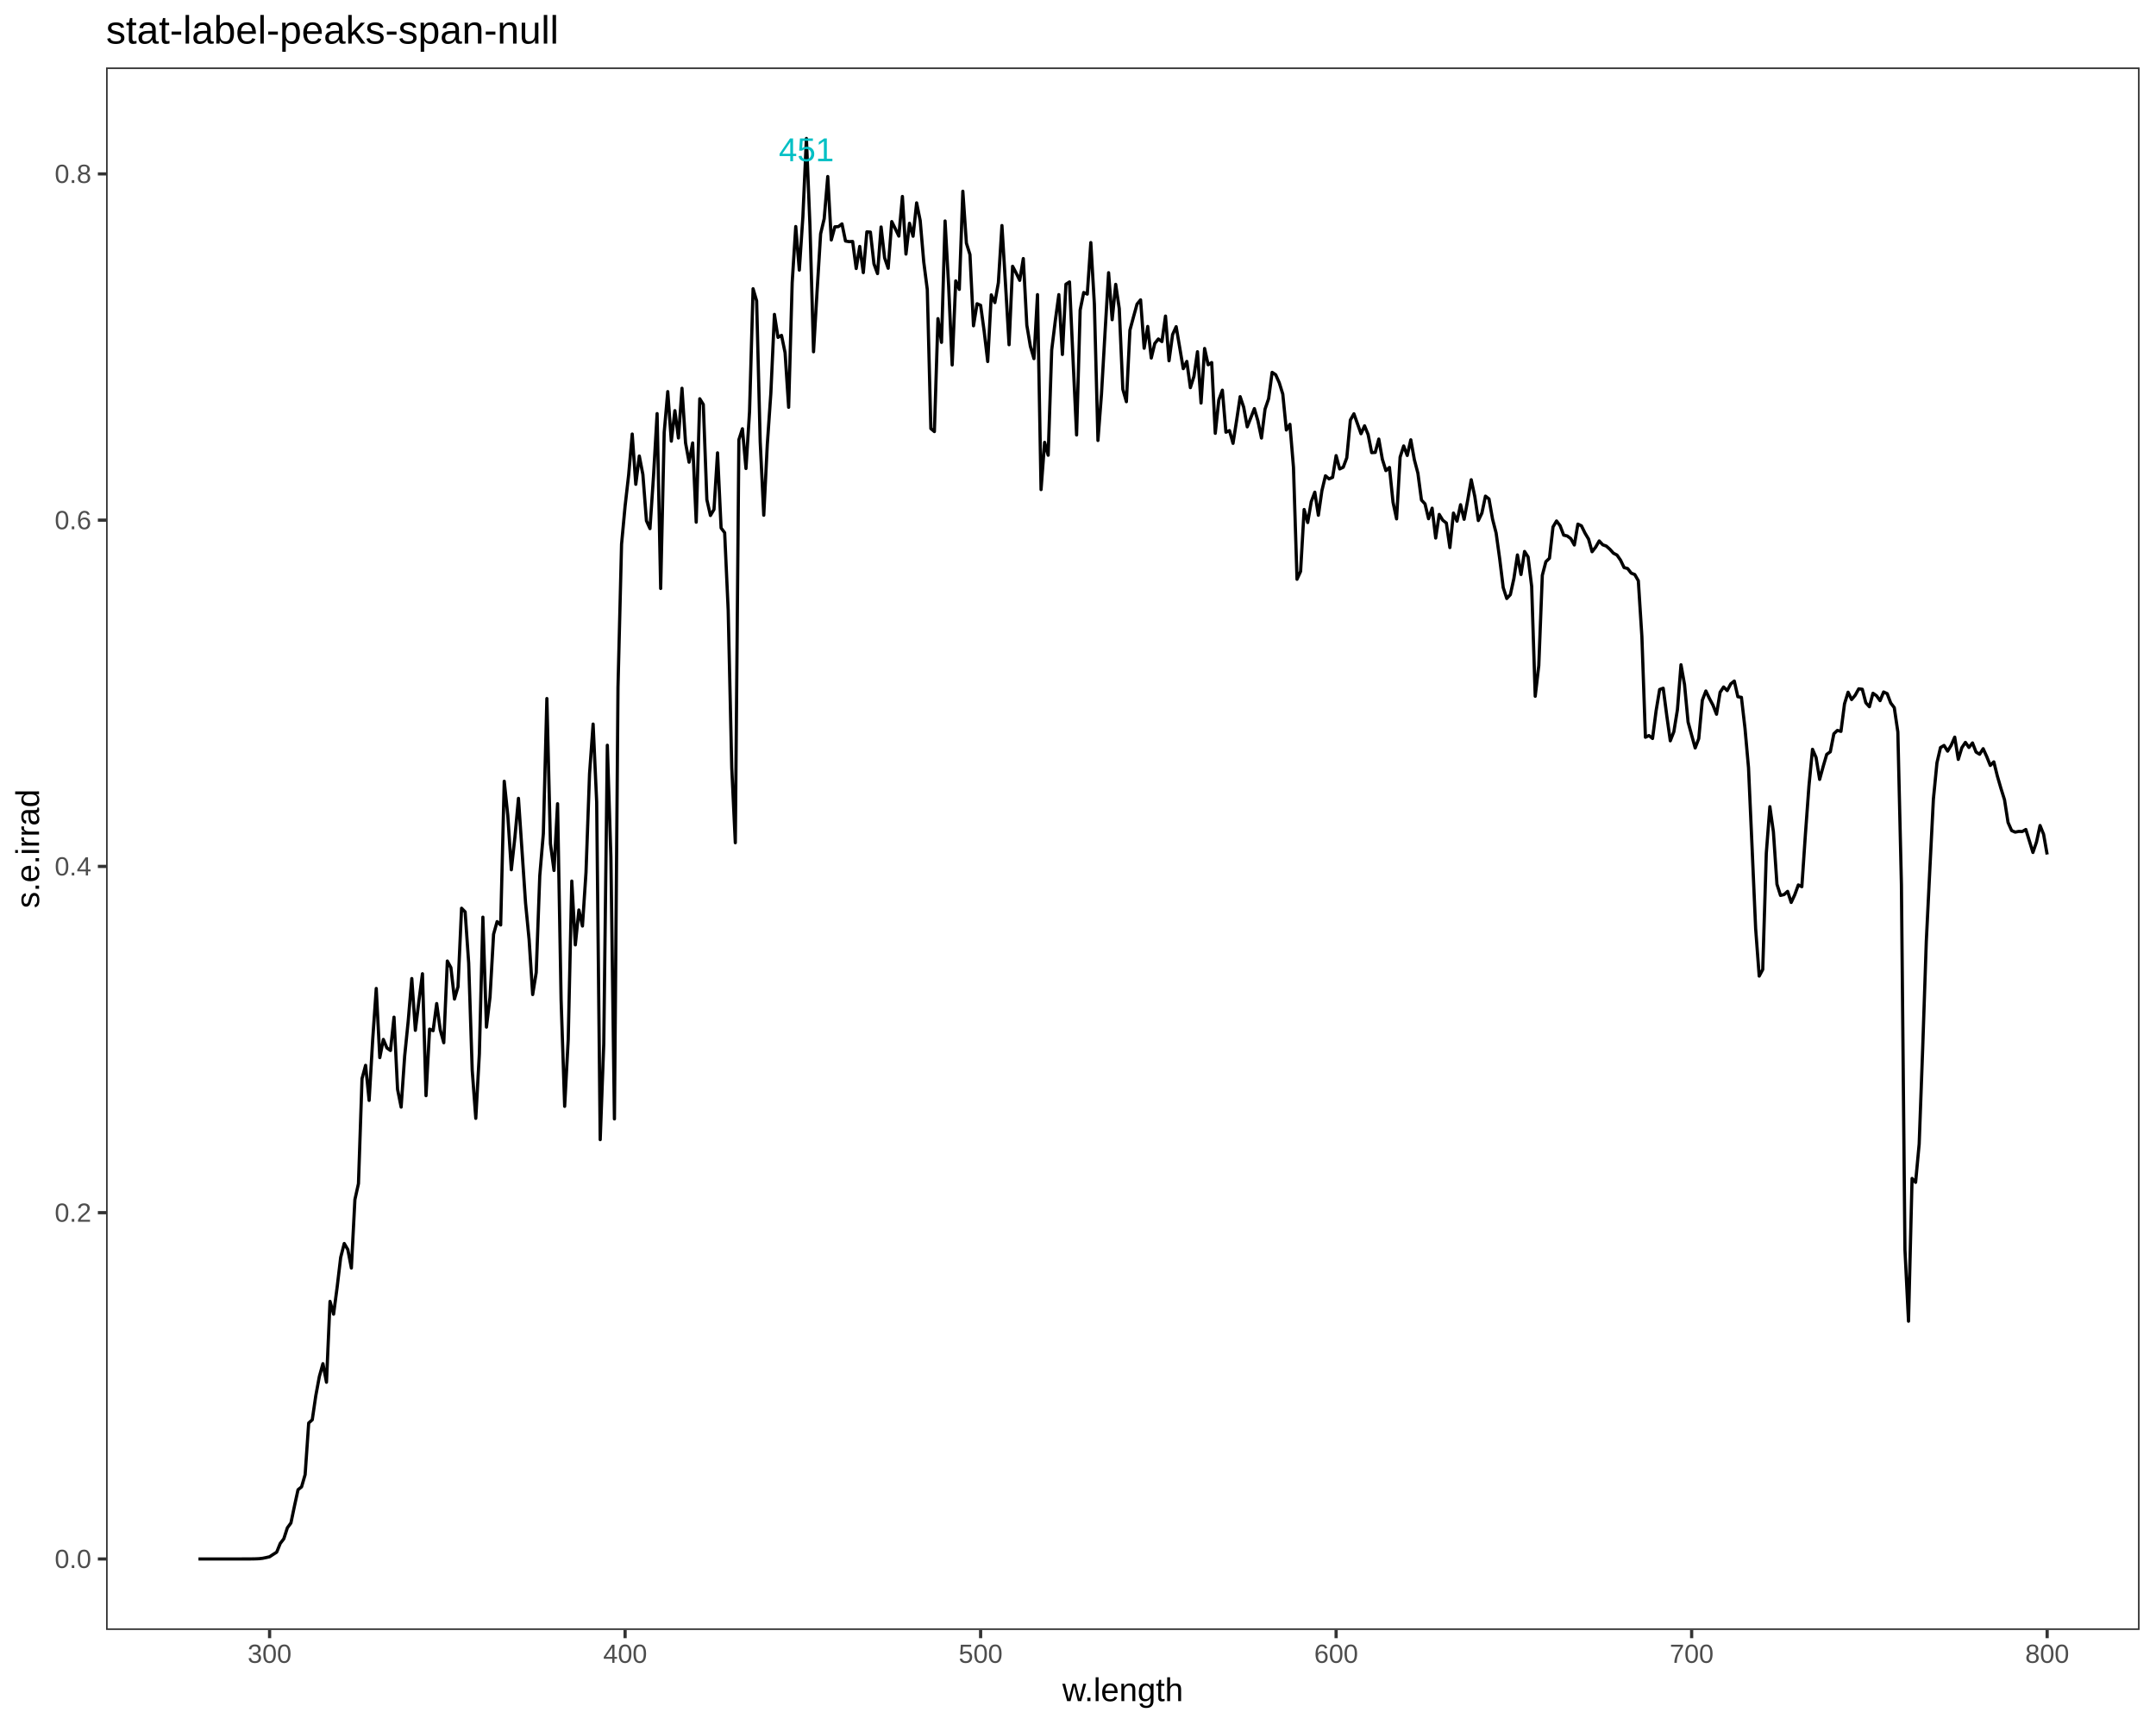
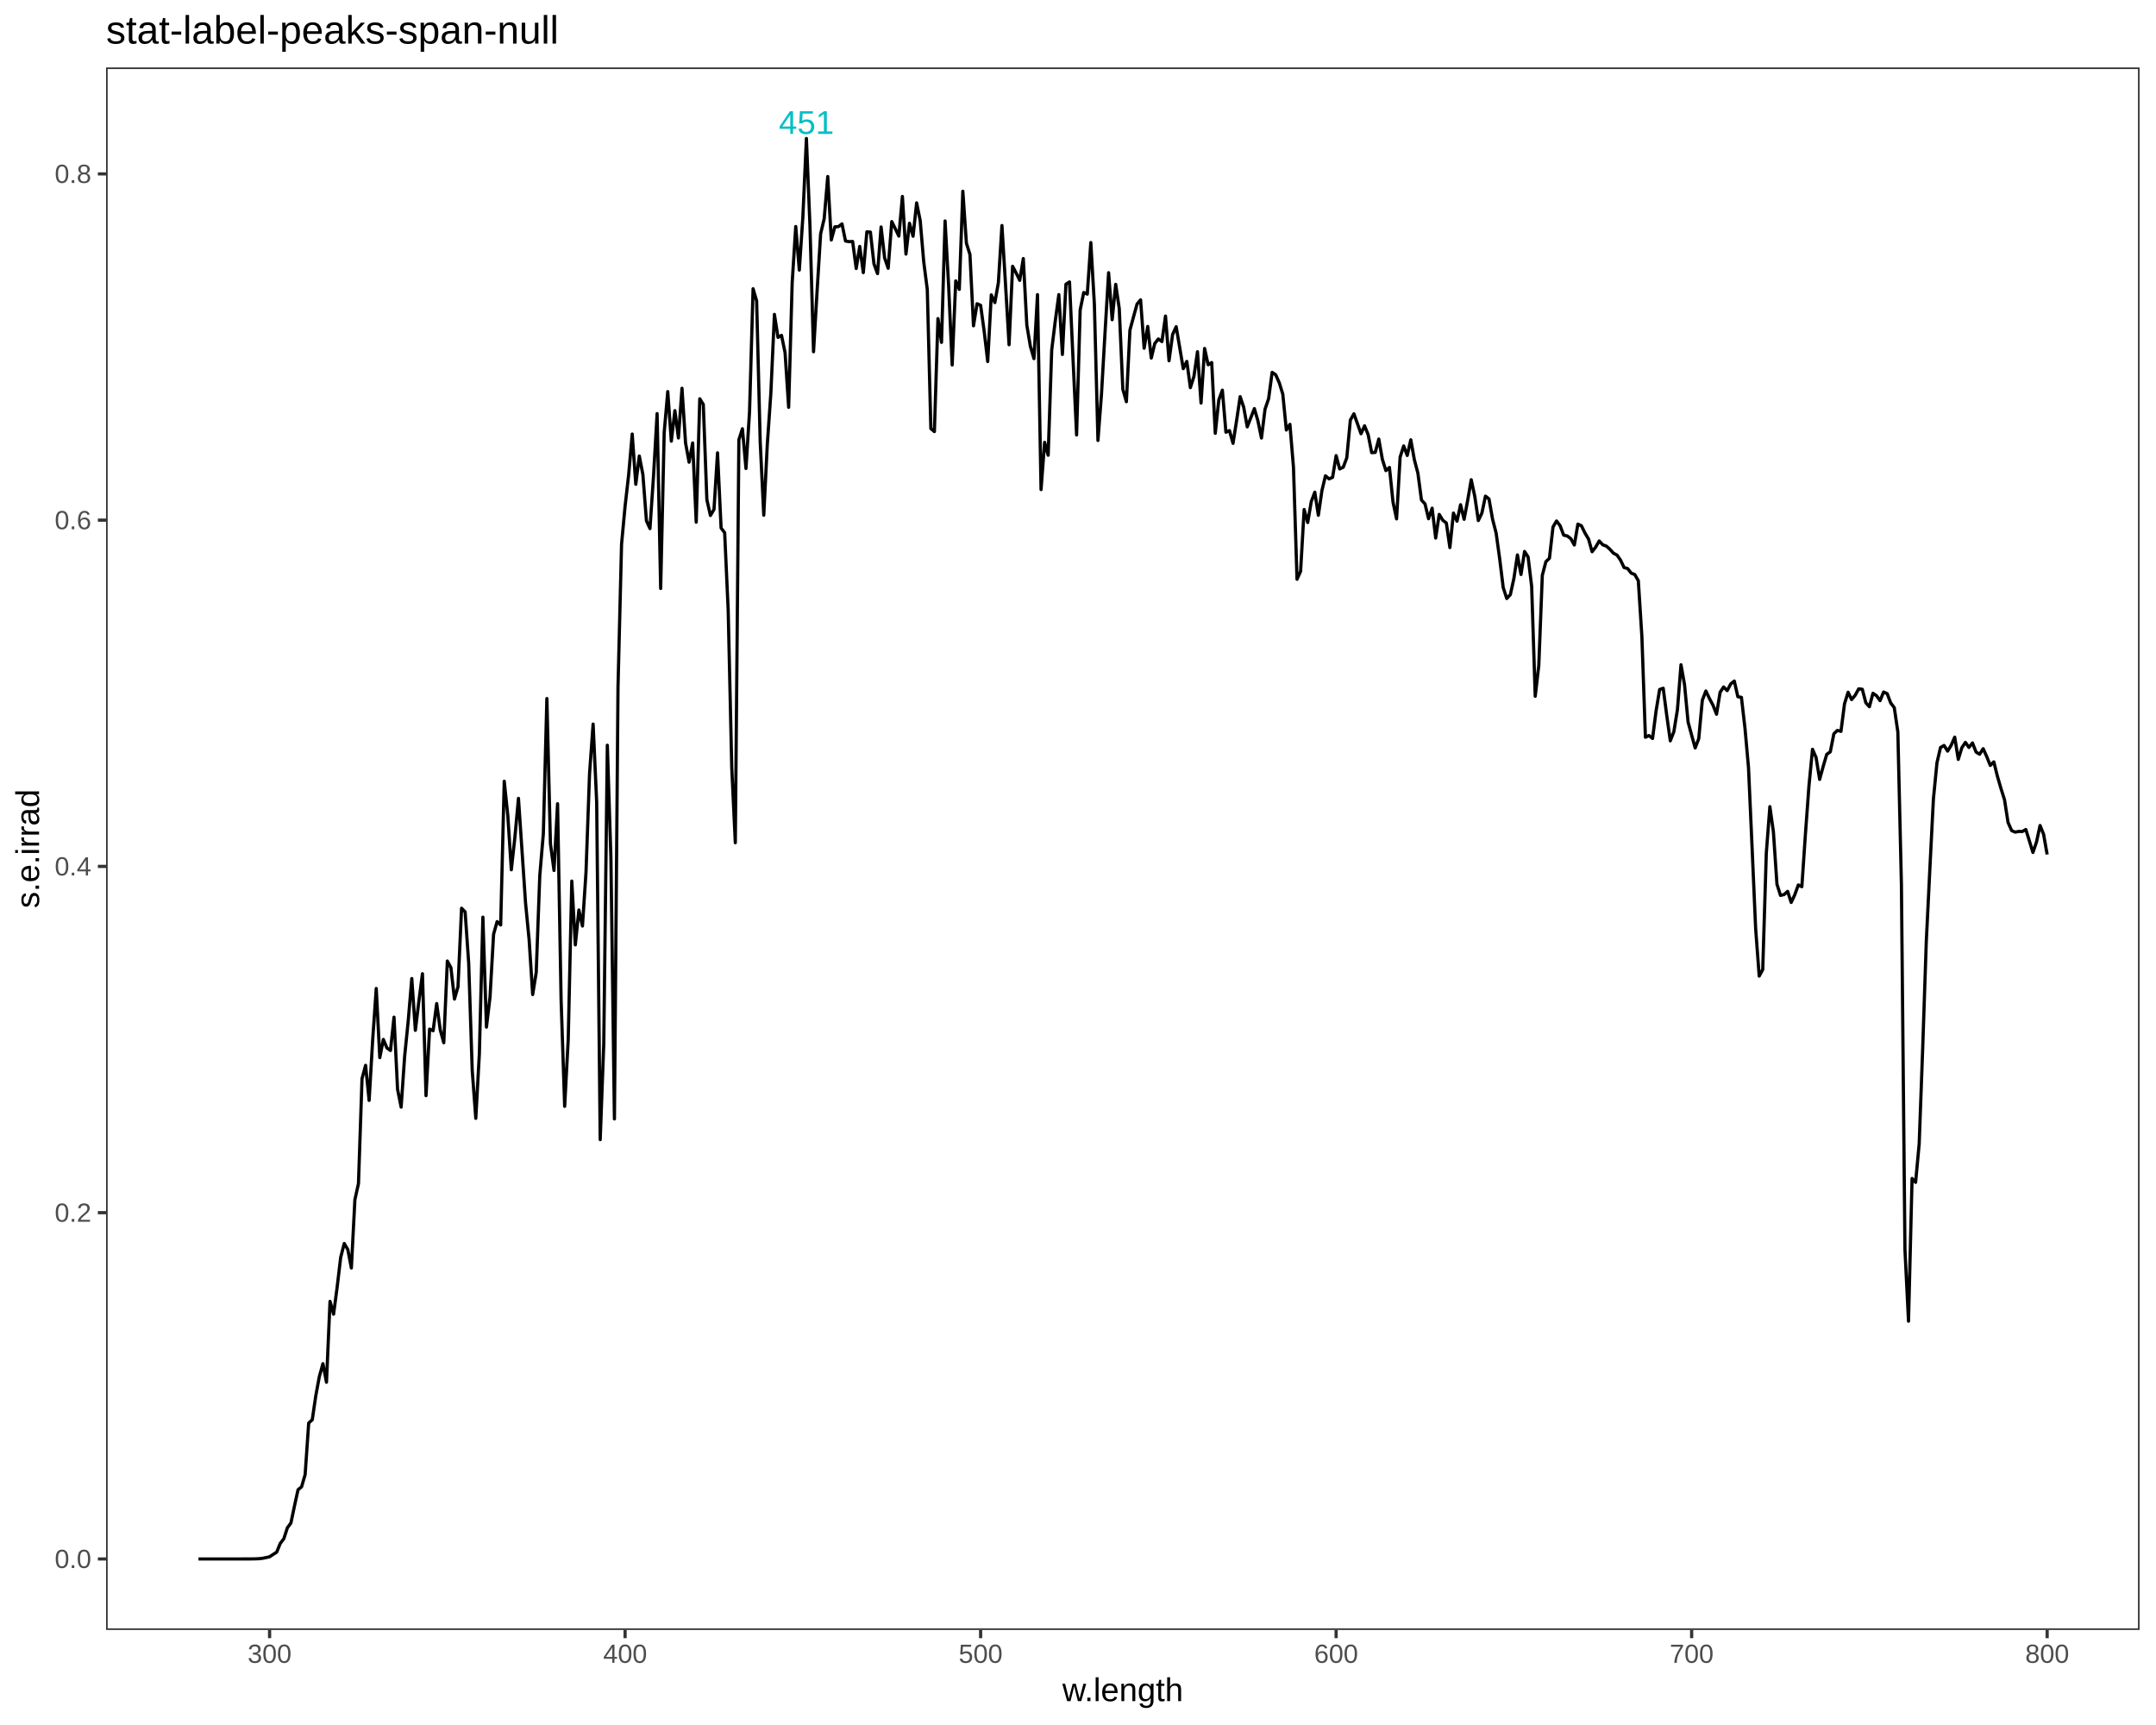
<svg xmlns="http://www.w3.org/2000/svg" viewBox="0 0 720.00 576.00">
  <defs>
    <style type="text/css">
    line, polyline, polygon, path, rect, circle {
      fill: none;
      stroke: #000000;
      stroke-linecap: round;
      stroke-linejoin: round;
      stroke-miterlimit: 10.00;
    }
  </style>
  </defs>
  <rect width="100%" height="100%" style="stroke: none; fill: #FFFFFF;" />
  <rect x="0.00" y="0.00" width="720.00" height="576.00" style="stroke-width: 1.07; stroke: #FFFFFF; fill: #FFFFFF;" />
  <defs>
    <clipPath id="cpMzUuNDJ8NzE0LjUyfDU0NC4yN3wyMi41Mg==">
      <rect x="35.42" y="22.52" width="679.10" height="521.75" />
    </clipPath>
  </defs>
  <rect x="35.42" y="22.52" width="679.10" height="521.75" style="stroke-width: 1.07; stroke: none; fill: #FFFFFF;" clip-path="url(#cpMzUuNDJ8NzE0LjUyfDU0NC4yN3wyMi41Mg==)" />
  <polyline points="66.28,520.56 67.38,520.56 68.48,520.56 69.57,520.56 70.67,520.56 71.76,520.56 72.86,520.56 73.96,520.56 75.05,520.56 76.15,520.56 77.24,520.56 78.34,520.56 79.44,520.56 80.53,520.56 81.72,520.55 82.91,520.55 84.09,520.54 85.28,520.52 86.47,520.47 87.66,520.34 88.84,520.10 90.03,519.82 91.22,519.04 92.40,518.29 93.59,515.37 94.78,513.82 95.97,510.15 97.15,508.55 98.34,502.87 99.53,497.44 100.71,496.48 101.90,492.39 103.09,475.16 104.28,474.09 105.46,466.05 106.65,459.62 107.84,455.35 109.03,461.55 110.21,434.55 111.40,438.82 112.59,429.81 113.77,419.87 114.96,415.22 116.15,417.23 117.34,423.40 118.52,400.57 119.71,395.22 120.90,360.16 122.09,355.73 123.27,367.44 124.46,347.19 125.65,330.06 126.83,353.16 128.02,347.08 129.21,349.93 130.40,350.77 131.58,339.65 132.77,363.75 133.96,369.68 135.14,352.63 136.33,340.86 137.52,326.75 138.71,344.04 139.89,334.29 141.08,325.15 142.27,365.86 143.46,343.64 144.64,344.16 145.83,335.10 147.02,343.88 148.20,348.18 149.39,320.90 150.58,323.10 151.77,333.59 152.95,329.49 154.14,303.27 155.33,304.48 156.52,321.59 157.70,357.40 158.89,373.43 160.08,351.92 161.26,306.25 162.45,342.98 163.64,332.95 164.83,311.95 166.01,307.74 167.20,308.86 168.39,260.87 169.58,272.28 170.76,290.43 171.95,279.60 173.14,266.58 174.32,283.94 175.51,301.55 176.70,313.77 177.89,332.09 179.07,324.73 180.26,292.42 181.45,278.34 182.63,233.25 183.82,281.71 185.01,290.66 186.20,268.38 187.38,333.83 188.57,369.42 189.76,347.03 190.95,294.20 192.13,315.51 193.32,303.86 194.51,309.22 195.69,291.41 196.88,258.36 198.07,241.78 199.26,267.79 200.44,380.54 201.63,348.48 202.82,248.85 204.01,286.16 205.19,373.61 206.38,229.44 207.57,181.71 208.75,169.00 209.94,158.56 211.13,144.93 212.32,161.71 213.50,152.27 214.69,158.44 215.88,173.90 217.06,176.51 218.25,158.88 219.44,138.11 220.63,196.50 221.81,144.37 223.00,130.76 224.19,147.31 225.38,137.12 226.56,146.25 227.75,129.65 228.94,147.88 230.12,154.34 231.31,147.90 232.50,174.36 233.69,133.15 234.87,135.05 236.06,166.86 237.25,172.13 238.44,170.11 239.62,151.21 240.81,176.31 242.00,177.87 243.18,203.76 244.37,256.34 245.56,281.40 246.75,146.83 247.93,143.17 249.12,156.44 250.31,137.45 251.49,96.42 252.68,100.46 253.87,147.49 255.06,172.04 256.24,148.46 257.43,131.24 258.62,104.98 259.81,112.66 260.99,111.98 262.18,117.79 263.37,136.00 264.55,94.38 265.74,75.64 266.93,90.19 268.12,72.43 269.30,46.24 270.49,75.43 271.68,117.46 272.87,97.17 274.05,78.08 275.24,73.03 276.43,58.94 277.61,80.13 278.80,75.74 279.99,75.67 281.18,74.76 282.36,80.48 283.55,80.69 284.74,80.63 285.93,89.66 287.11,82.28 288.30,91.03 289.49,77.42 290.67,77.50 291.86,88.10 293.05,91.36 294.24,75.79 295.42,86.11 296.61,89.58 297.80,73.99 298.98,76.35 300.17,78.84 301.36,65.60 302.55,84.84 303.73,74.55 304.92,78.88 306.11,67.74 307.30,73.65 308.48,87.40 309.67,96.69 310.86,143.11 312.04,144.11 313.23,106.40 314.42,114.32 315.61,73.79 316.79,95.29 317.98,121.86 319.17,93.79 320.36,96.63 321.54,63.86 322.73,81.18 323.92,85.02 325.10,108.79 326.29,101.42 327.48,101.95 328.67,110.67 329.85,120.72 331.04,98.46 332.23,101.04 333.41,94.38 334.60,75.31 335.79,94.86 336.98,115.11 338.16,88.91 339.35,91.17 340.54,93.62 341.73,86.34 342.91,108.59 344.10,115.65 345.29,119.75 346.47,98.38 347.66,163.48 348.85,147.70 350.04,152.01 351.22,116.85 352.41,107.16 353.60,98.38 354.79,118.36 355.97,94.90 357.16,94.14 358.35,120.18 359.53,145.24 360.72,103.52 361.91,97.67 363.10,98.21 364.28,81.00 365.47,101.64 366.66,147.07 367.84,131.64 369.03,110.98 370.22,91.06 371.41,106.76 372.59,94.95 373.78,103.06 374.97,129.97 376.16,134.13 377.34,110.25 378.53,105.83 379.72,101.54 380.90,100.13 382.09,116.28 383.28,109.00 384.47,119.55 385.65,114.67 386.84,113.19 388.03,114.06 389.22,105.54 390.40,120.46 391.59,111.71 392.78,109.08 393.96,116.01 395.15,123.10 396.34,120.68 397.53,129.44 398.71,125.71 399.90,117.45 401.09,134.58 402.28,116.36 403.46,121.80 404.65,121.06 405.84,144.69 407.02,133.56 408.21,130.28 409.40,144.32 410.59,143.78 411.77,148.04 412.96,140.44 414.15,132.45 415.33,135.96 416.52,142.53 417.71,139.48 418.90,136.44 420.08,140.53 421.27,146.27 422.46,136.62 423.65,133.15 424.83,124.33 426.02,125.13 427.21,127.80 428.39,131.60 429.58,143.59 430.77,141.69 431.96,156.08 433.14,193.42 434.33,190.79 435.52,170.13 436.71,174.48 437.89,167.53 439.08,164.35 440.27,172.05 441.45,163.86 442.64,158.87 443.83,159.91 445.02,159.39 446.20,152.14 447.39,156.59 448.58,156.01 449.76,152.86 450.95,140.27 452.14,138.17 453.33,141.49 454.51,144.83 455.70,142.19 456.89,145.11 458.08,151.14 459.26,151.07 460.45,146.61 461.64,153.36 462.82,157.14 464.01,156.09 465.20,167.69 466.39,173.26 467.57,152.65 468.76,148.91 469.95,152.09 471.14,146.86 472.32,153.47 473.51,158.01 474.70,166.98 475.88,168.24 477.07,173.21 478.26,169.69 479.45,179.66 480.63,171.77 481.82,173.71 483.01,174.64 484.19,182.84 485.38,171.32 486.57,174.03 487.76,168.53 488.94,173.40 490.13,167.11 491.32,160.19 492.51,165.78 493.69,173.82 494.88,171.33 496.07,165.66 497.25,166.59 498.44,173.34 499.63,177.98 500.82,186.56 502.00,196.19 503.19,199.85 504.38,198.56 505.57,193.14 506.75,185.30 507.94,191.83 509.13,184.14 510.31,185.99 511.50,195.79 512.69,232.49 513.88,222.25 515.06,192.10 516.25,187.55 517.44,186.41 518.63,175.95 519.81,173.96 521.00,175.54 522.19,178.69 523.37,178.96 524.56,179.84 525.75,181.98 526.94,175.01 528.12,175.58 529.31,178.00 530.50,180.00 531.68,184.23 532.87,182.70 534.06,180.63 535.25,181.92 536.43,182.34 537.62,183.40 538.81,184.72 540.00,185.34 541.18,187.04 542.37,189.52 543.56,189.84 544.74,191.37 545.93,191.85 547.12,193.91 548.31,212.55 549.49,246.18 550.68,245.61 551.87,246.59 553.06,237.33 554.24,230.23 555.43,229.81 556.62,238.96 557.80,247.37 558.99,244.32 560.18,236.97 561.37,221.97 562.55,228.57 563.74,241.11 564.93,245.49 566.11,249.75 567.30,246.63 568.49,233.83 569.68,230.73 570.86,233.22 572.05,235.46 573.24,238.49 574.43,231.16 575.61,229.39 576.80,230.60 577.99,228.36 579.17,227.41 580.36,232.64 581.55,232.85 582.74,243.16 583.92,256.36 585.11,282.99 586.30,310.06 587.49,325.93 588.67,323.73 589.86,284.89 591.05,269.35 592.23,277.75 593.42,295.27 594.61,298.99 595.80,298.70 596.98,297.64 598.17,301.34 599.36,298.80 600.55,295.50 601.73,296.08 602.92,278.57 604.11,262.35 605.29,250.20 606.48,252.94 607.67,260.25 608.86,255.91 610.04,251.89 611.23,251.04 612.42,245.02 613.60,243.89 614.79,244.22 615.98,235.00 617.17,231.14 618.35,233.59 619.54,232.16 620.73,230.01 621.92,230.16 623.10,234.67 624.29,235.99 625.48,231.49 626.66,232.31 627.85,233.96 629.04,231.06 630.23,231.62 631.41,234.74 632.60,236.30 633.79,244.41 634.98,295.31 636.16,417.28 637.35,441.17 638.54,393.50 639.72,394.80 640.91,382.00 642.10,349.66 643.29,314.34 644.47,290.35 645.66,266.87 646.85,254.70 648.03,249.62 649.22,248.92 650.41,250.81 651.60,248.87 652.78,246.14 653.97,253.57 655.16,249.68 656.35,247.89 657.53,249.58 658.72,248.08 659.91,251.13 661.09,251.85 662.28,250.00 663.47,252.62 664.66,255.59 665.84,254.40 667.03,259.18 668.22,263.26 669.41,267.05 670.59,274.62 671.78,277.33 672.97,277.86 674.15,277.62 675.34,277.66 676.53,276.98 677.72,280.82 678.90,284.65 680.09,281.15 681.28,275.65 682.46,278.57 683.65,285.32 " style="stroke-width: 1.07; stroke-linecap: butt;" clip-path="url(#cpMzUuNDJ8NzE0LjUyfDU0NC4yN3wyMi41Mg==)" />
  <g clip-path="url(#cpMzUuNDJ8NzE0LjUyfDU0NC4yN3wyMi41Mg==)">
-     <text x="260.09" y="53.83" style="font-size: 11.04px; fill: #00BFC4; font-family: Liberation Sans;" textLength="18.42px" lengthAdjust="spacingAndGlyphs">451</text>
+     <text x="260.09" y="44.72" style="font-size: 11.04px; fill: #00BFC4; font-family: Liberation Sans;" textLength="18.42px" lengthAdjust="spacingAndGlyphs">451</text>
  </g>
  <rect x="35.42" y="22.52" width="679.10" height="521.75" style="stroke-width: 1.07; stroke: #333333;" clip-path="url(#cpMzUuNDJ8NzE0LjUyfDU0NC4yN3wyMi41Mg==)" />
  <defs>
    <clipPath id="cpMC4wMHw3MjAuMDB8NTc2LjAwfDAuMDA=">
      <rect x="0.00" y="0.00" width="720.00" height="576.00" />
    </clipPath>
  </defs>
  <g clip-path="url(#cpMC4wMHw3MjAuMDB8NTc2LjAwfDAuMDA=)">
    <text x="18.27" y="523.58" style="font-size: 8.80px; fill: #4D4D4D; font-family: Liberation Sans;" textLength="12.22px" lengthAdjust="spacingAndGlyphs">0.0</text>
  </g>
  <g clip-path="url(#cpMC4wMHw3MjAuMDB8NTc2LjAwfDAuMDA=)">
    <text x="18.27" y="407.96" style="font-size: 8.80px; fill: #4D4D4D; font-family: Liberation Sans;" textLength="12.22px" lengthAdjust="spacingAndGlyphs">0.2</text>
  </g>
  <g clip-path="url(#cpMC4wMHw3MjAuMDB8NTc2LjAwfDAuMDA=)">
    <text x="18.27" y="292.33" style="font-size: 8.80px; fill: #4D4D4D; font-family: Liberation Sans;" textLength="12.22px" lengthAdjust="spacingAndGlyphs">0.4</text>
  </g>
  <g clip-path="url(#cpMC4wMHw3MjAuMDB8NTc2LjAwfDAuMDA=)">
    <text x="18.27" y="176.71" style="font-size: 8.80px; fill: #4D4D4D; font-family: Liberation Sans;" textLength="12.22px" lengthAdjust="spacingAndGlyphs">0.6</text>
  </g>
  <g clip-path="url(#cpMC4wMHw3MjAuMDB8NTc2LjAwfDAuMDA=)">
    <text x="18.27" y="61.09" style="font-size: 8.80px; fill: #4D4D4D; font-family: Liberation Sans;" textLength="12.22px" lengthAdjust="spacingAndGlyphs">0.8</text>
  </g>
  <polyline points="32.68,520.56 35.42,520.56 " style="stroke-width: 1.07; stroke: #333333; stroke-linecap: butt;" clip-path="url(#cpMC4wMHw3MjAuMDB8NTc2LjAwfDAuMDA=)" />
  <polyline points="32.68,404.93 35.42,404.93 " style="stroke-width: 1.07; stroke: #333333; stroke-linecap: butt;" clip-path="url(#cpMC4wMHw3MjAuMDB8NTc2LjAwfDAuMDA=)" />
  <polyline points="32.68,289.31 35.42,289.31 " style="stroke-width: 1.07; stroke: #333333; stroke-linecap: butt;" clip-path="url(#cpMC4wMHw3MjAuMDB8NTc2LjAwfDAuMDA=)" />
  <polyline points="32.68,173.69 35.42,173.69 " style="stroke-width: 1.07; stroke: #333333; stroke-linecap: butt;" clip-path="url(#cpMC4wMHw3MjAuMDB8NTc2LjAwfDAuMDA=)" />
  <polyline points="32.68,58.07 35.42,58.07 " style="stroke-width: 1.07; stroke: #333333; stroke-linecap: butt;" clip-path="url(#cpMC4wMHw3MjAuMDB8NTc2LjAwfDAuMDA=)" />
  <polyline points="90.03,547.01 90.03,544.27 " style="stroke-width: 1.07; stroke: #333333; stroke-linecap: butt;" clip-path="url(#cpMC4wMHw3MjAuMDB8NTc2LjAwfDAuMDA=)" />
  <polyline points="208.75,547.01 208.75,544.27 " style="stroke-width: 1.07; stroke: #333333; stroke-linecap: butt;" clip-path="url(#cpMC4wMHw3MjAuMDB8NTc2LjAwfDAuMDA=)" />
  <polyline points="327.48,547.01 327.48,544.27 " style="stroke-width: 1.07; stroke: #333333; stroke-linecap: butt;" clip-path="url(#cpMC4wMHw3MjAuMDB8NTc2LjAwfDAuMDA=)" />
  <polyline points="446.20,547.01 446.20,544.27 " style="stroke-width: 1.07; stroke: #333333; stroke-linecap: butt;" clip-path="url(#cpMC4wMHw3MjAuMDB8NTc2LjAwfDAuMDA=)" />
  <polyline points="564.93,547.01 564.93,544.27 " style="stroke-width: 1.07; stroke: #333333; stroke-linecap: butt;" clip-path="url(#cpMC4wMHw3MjAuMDB8NTc2LjAwfDAuMDA=)" />
  <polyline points="683.65,547.01 683.65,544.27 " style="stroke-width: 1.07; stroke: #333333; stroke-linecap: butt;" clip-path="url(#cpMC4wMHw3MjAuMDB8NTc2LjAwfDAuMDA=)" />
  <g clip-path="url(#cpMC4wMHw3MjAuMDB8NTc2LjAwfDAuMDA=)">
    <text x="82.69" y="555.25" style="font-size: 8.80px; fill: #4D4D4D; font-family: Liberation Sans;" textLength="14.67px" lengthAdjust="spacingAndGlyphs">300</text>
  </g>
  <g clip-path="url(#cpMC4wMHw3MjAuMDB8NTc2LjAwfDAuMDA=)">
    <text x="201.42" y="555.25" style="font-size: 8.80px; fill: #4D4D4D; font-family: Liberation Sans;" textLength="14.67px" lengthAdjust="spacingAndGlyphs">400</text>
  </g>
  <g clip-path="url(#cpMC4wMHw3MjAuMDB8NTc2LjAwfDAuMDA=)">
    <text x="320.14" y="555.25" style="font-size: 8.80px; fill: #4D4D4D; font-family: Liberation Sans;" textLength="14.67px" lengthAdjust="spacingAndGlyphs">500</text>
  </g>
  <g clip-path="url(#cpMC4wMHw3MjAuMDB8NTc2LjAwfDAuMDA=)">
    <text x="438.87" y="555.25" style="font-size: 8.80px; fill: #4D4D4D; font-family: Liberation Sans;" textLength="14.67px" lengthAdjust="spacingAndGlyphs">600</text>
  </g>
  <g clip-path="url(#cpMC4wMHw3MjAuMDB8NTc2LjAwfDAuMDA=)">
    <text x="557.59" y="555.25" style="font-size: 8.80px; fill: #4D4D4D; font-family: Liberation Sans;" textLength="14.67px" lengthAdjust="spacingAndGlyphs">700</text>
  </g>
  <g clip-path="url(#cpMC4wMHw3MjAuMDB8NTc2LjAwfDAuMDA=)">
    <text x="676.32" y="555.25" style="font-size: 8.80px; fill: #4D4D4D; font-family: Liberation Sans;" textLength="14.67px" lengthAdjust="spacingAndGlyphs">800</text>
  </g>
  <g clip-path="url(#cpMC4wMHw3MjAuMDB8NTc2LjAwfDAuMDA=)">
    <text x="354.77" y="568.04" style="font-size: 11.00px; font-family: Liberation Sans;" textLength="40.39px" lengthAdjust="spacingAndGlyphs">w.length</text>
  </g>
  <g clip-path="url(#cpMC4wMHw3MjAuMDB8NTc2LjAwfDAuMDA=)">
    <text transform="translate(13.04,303.27) rotate(-90)" style="font-size: 11.00px; font-family: Liberation Sans;" textLength="39.75px" lengthAdjust="spacingAndGlyphs">s.e.irrad</text>
  </g>
  <g clip-path="url(#cpMC4wMHw3MjAuMDB8NTc2LjAwfDAuMDA=)">
    <text x="35.42" y="14.56" style="font-size: 13.20px; font-family: Liberation Sans;" textLength="150.94px" lengthAdjust="spacingAndGlyphs">stat-label-peaks-span-null</text>
  </g>
</svg>
